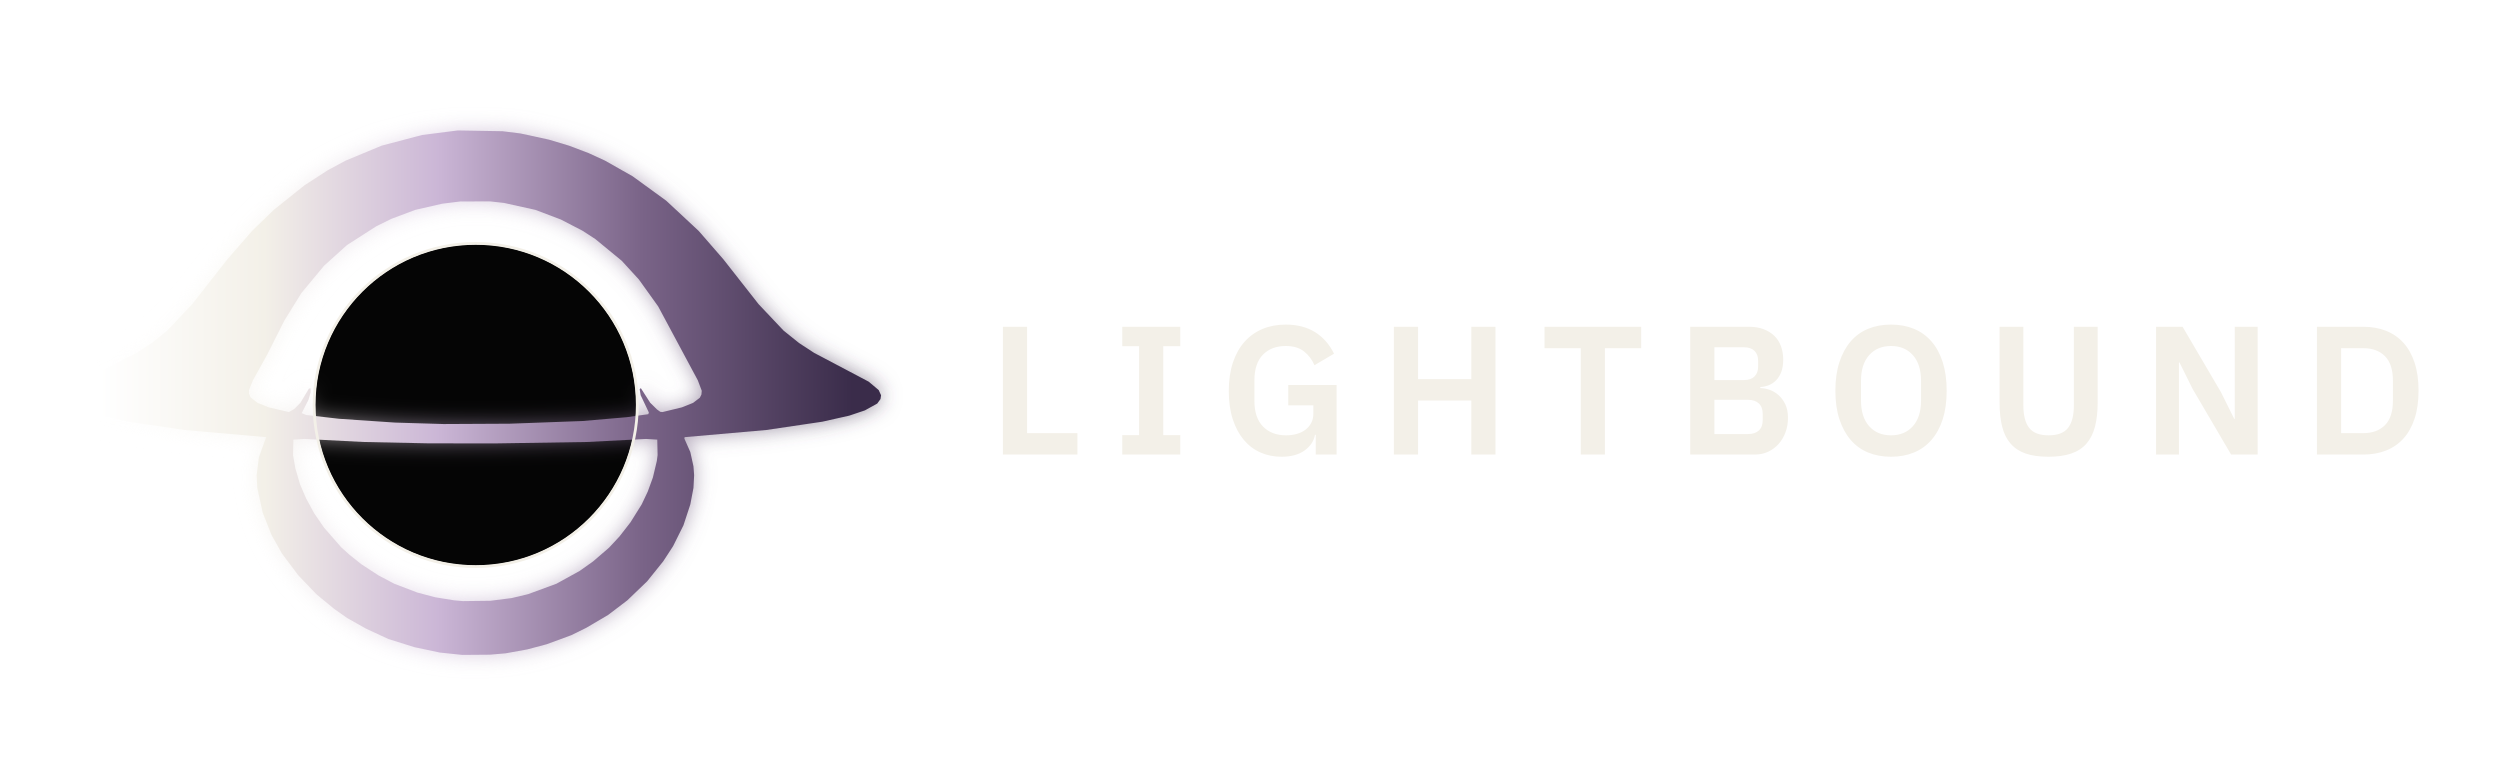
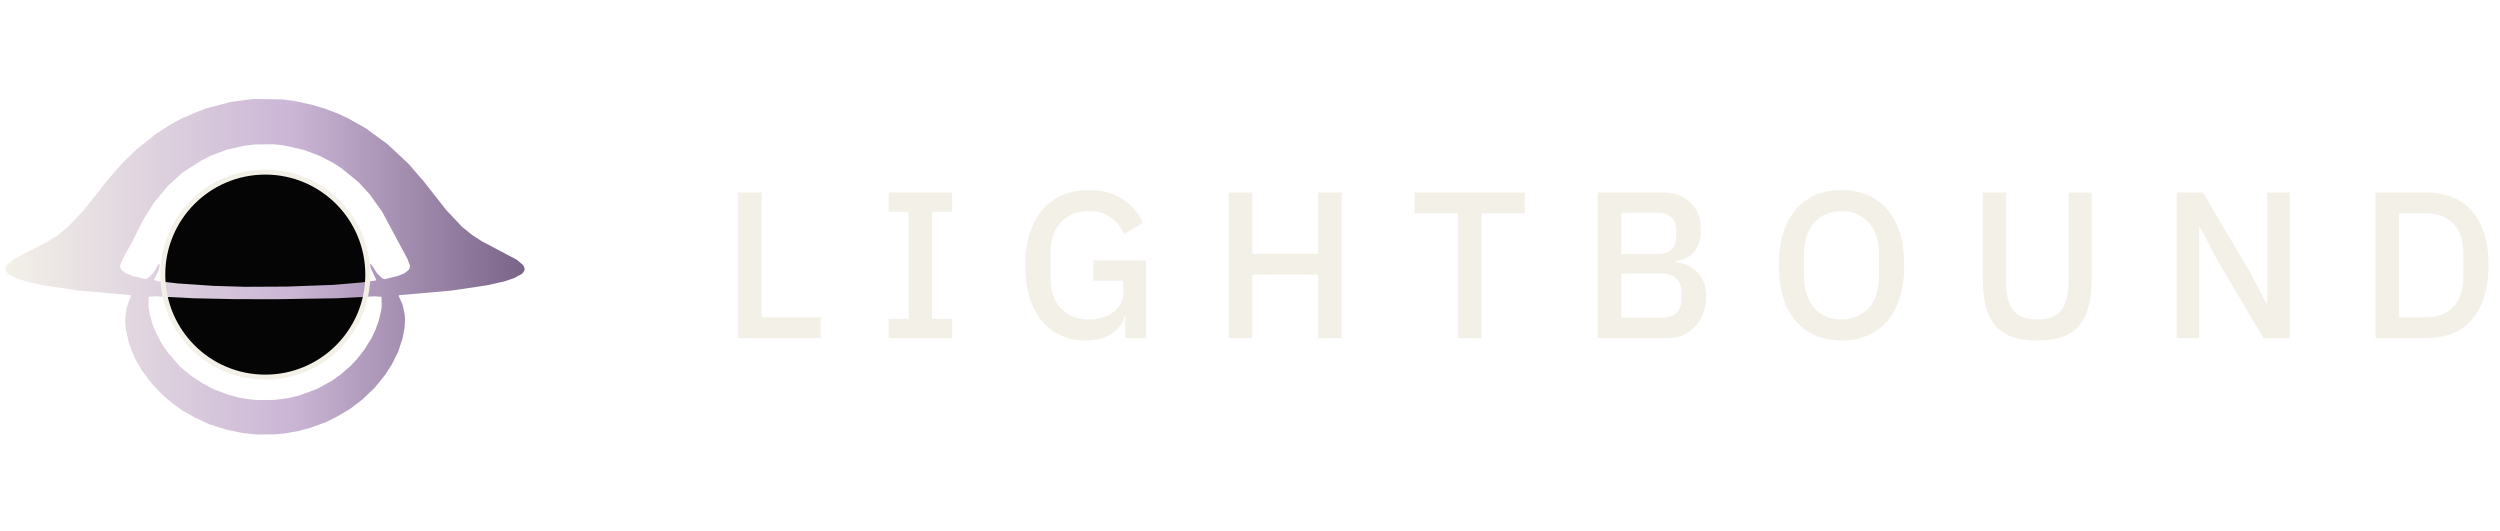
- <svg xmlns="http://www.w3.org/2000/svg" viewBox="0 0 1639 512" width="1639" height="512">
-   <g transform="translate(18.0,59.8) scale(0.7347)">
+ <svg xmlns="http://www.w3.org/2000/svg" viewBox="0 0 263.86 56" width="263.86" height="56" role="img" aria-label="Lightbound">
+   <svg x="0" y="0" width="56" height="56" viewBox="30 22 740 490">
    <defs>
-       <linearGradient id="lbcod" x1="64" x2="736" y1="0" y2="0" gradientUnits="userSpaceOnUse">
-         <stop offset="0" stop-color="#FFFFFF" />
-         <stop offset="0.22" stop-color="#F3F0E8" />
-         <stop offset="0.45" stop-color="#CBB6D6" />
-         <stop offset="0.72" stop-color="#7A6488" />
-         <stop offset="1" stop-color="#3A2C4A" />
+       <linearGradient id="lbg-colour-dark" x1="40" x2="760" gradientUnits="userSpaceOnUse">
+         <stop offset="0" stop-color="#f3f0e8" />
+         <stop offset="0.55" stop-color="#cbb6d6" />
+         <stop offset="1" stop-color="#7a6488" />
      </linearGradient>
-       <filter id="lbcob" x="-30%" y="-60%" width="160%" height="220%">
-         <feGaussianBlur stdDeviation="9" />
-       </filter>
    </defs>
-     <circle cx="400.0" cy="280.0" r="143.3" fill="#050505" />
-     <path d="M 412.7 502.8 L 388.0 503.0 L 368.0 500.9 L 345.3 496.1 L 322.0 488.8 L 302.0 479.5 L 285.3 470.1 L 273.8 462.0 L 258.0 449.0 L 241.7 432.0 L 227.2 412.7 L 217.8 396.0 L 209.9 376.0 L 205.1 354.0 L 204.5 342.7 L 206.5 326.7 L 213.0 308.7 L 140.0 302.3 L 90.0 294.9 L 66.0 289.5 L 52.0 284.8 L 41.3 279.0 L 39.2 276.7 L 37.7 272.7 L 39.3 267.1 L 46.7 260.5 L 55.3 255.2 L 97.3 233.5 L 110.9 224.7 L 124.7 213.6 L 147.0 190.0 L 178.4 150.0 L 200.4 124.7 L 220.0 105.7 L 247.3 83.9 L 268.0 70.5 L 284.0 61.9 L 316.0 48.6 L 352.0 39.1 L 384.0 35.0 L 424.0 35.7 L 440.0 37.7 L 465.3 43.2 L 483.3 48.6 L 500.7 55.2 L 515.3 61.9 L 540.0 75.9 L 570.0 97.7 L 599.0 124.7 L 621.0 150.0 L 652.4 190.0 L 674.7 213.6 L 688.5 224.7 L 702.0 233.5 L 750.7 259.2 L 759.6 266.7 L 761.7 271.3 L 761.2 274.7 L 758.3 278.7 L 747.3 284.8 L 733.3 289.5 L 709.3 294.9 L 659.3 302.3 L 586.4 308.7 L 586.2 310.0 L 591.5 322.0 L 594.3 334.7 L 594.9 342.7 L 594.3 354.0 L 591.5 368.7 L 585.4 387.3 L 576.1 406.0 L 567.3 419.5 L 553.0 437.3 L 535.3 454.3 L 518.2 467.3 L 498.7 478.8 L 485.3 485.4 L 463.3 493.5 L 446.0 498.1 L 426.7 501.6 L 412.7 502.8 Z M 430.3 296.7 L 495.3 294.3 L 534.7 290.9 L 554.0 288.2 L 554.5 286.7 L 547.2 271.3 L 546.3 266.0 L 547.3 264.9 L 555.7 278.0 L 561.8 284.0 L 564.7 286.1 L 566.7 286.3 L 584.0 282.1 L 594.0 278.1 L 600.0 273.5 L 601.4 270.7 L 601.7 267.3 L 598.2 258.0 L 562.8 192.0 L 545.6 168.0 L 530.3 151.3 L 506.7 131.9 L 495.3 124.5 L 476.0 114.5 L 453.3 105.9 L 425.3 99.7 L 412.7 98.3 L 386.0 98.4 L 370.0 100.4 L 346.0 105.9 L 324.7 113.9 L 311.3 120.5 L 285.1 137.3 L 264.7 155.7 L 244.5 180.0 L 229.2 204.7 L 214.1 234.7 L 201.2 258.0 L 197.7 266.7 L 197.7 270.0 L 199.2 273.3 L 205.3 278.1 L 215.3 282.1 L 233.3 286.3 L 238.0 283.6 L 243.6 278.0 L 251.2 265.3 L 252.7 265.2 L 252.7 268.7 L 250.8 275.3 L 244.7 287.3 L 248.7 288.9 L 278.0 292.3 L 328.0 295.7 L 371.3 297.0 L 430.3 296.7 Z M 413.0 454.7 L 432.0 452.3 L 446.7 448.8 L 472.0 439.5 L 492.7 428.1 L 504.7 419.6 L 519.0 407.3 L 528.3 397.3 L 538.1 384.7 L 548.1 368.7 L 553.5 357.3 L 558.1 344.7 L 561.6 330.0 L 562.3 324.7 L 562.0 310.9 L 552.0 310.3 L 499.3 313.0 L 416.0 314.3 L 357.3 314.2 L 300.0 313.0 L 247.3 310.3 L 237.3 310.9 L 237.0 324.7 L 239.1 336.7 L 243.2 350.7 L 248.6 363.3 L 255.9 376.7 L 264.7 389.5 L 280.0 407.0 L 287.3 413.6 L 297.8 422.0 L 313.3 432.1 L 327.3 439.5 L 348.0 447.4 L 364.0 451.6 L 380.7 454.3 L 388.7 455.0 L 413.0 454.7 Z" fill="url(#lbcod)" fill-rule="evenodd" opacity=".55" filter="url(#lbcob)" />
-     <path d="M 412.7 502.8 L 388.0 503.0 L 368.0 500.9 L 345.3 496.1 L 322.0 488.8 L 302.0 479.5 L 285.3 470.1 L 273.8 462.0 L 258.0 449.0 L 241.7 432.0 L 227.2 412.7 L 217.8 396.0 L 209.9 376.0 L 205.1 354.0 L 204.5 342.7 L 206.5 326.7 L 213.0 308.7 L 140.0 302.3 L 90.0 294.9 L 66.0 289.5 L 52.0 284.8 L 41.3 279.0 L 39.2 276.7 L 37.7 272.7 L 39.3 267.1 L 46.7 260.5 L 55.3 255.2 L 97.3 233.5 L 110.9 224.7 L 124.7 213.6 L 147.0 190.0 L 178.4 150.0 L 200.4 124.7 L 220.0 105.7 L 247.3 83.9 L 268.0 70.5 L 284.0 61.9 L 316.0 48.6 L 352.0 39.1 L 384.0 35.0 L 424.0 35.7 L 440.0 37.7 L 465.3 43.2 L 483.3 48.6 L 500.7 55.2 L 515.3 61.9 L 540.0 75.9 L 570.0 97.7 L 599.0 124.7 L 621.0 150.0 L 652.4 190.0 L 674.7 213.6 L 688.5 224.7 L 702.0 233.5 L 750.7 259.2 L 759.6 266.7 L 761.7 271.3 L 761.2 274.7 L 758.3 278.7 L 747.3 284.8 L 733.3 289.5 L 709.3 294.9 L 659.3 302.3 L 586.4 308.7 L 586.2 310.0 L 591.5 322.0 L 594.3 334.7 L 594.9 342.7 L 594.3 354.0 L 591.5 368.7 L 585.4 387.3 L 576.1 406.0 L 567.3 419.5 L 553.0 437.3 L 535.3 454.3 L 518.2 467.3 L 498.7 478.8 L 485.3 485.4 L 463.3 493.5 L 446.0 498.1 L 426.7 501.6 L 412.7 502.8 Z M 430.3 296.7 L 495.3 294.3 L 534.7 290.9 L 554.0 288.2 L 554.5 286.7 L 547.2 271.3 L 546.3 266.0 L 547.3 264.9 L 555.7 278.0 L 561.8 284.0 L 564.7 286.1 L 566.7 286.3 L 584.0 282.1 L 594.0 278.1 L 600.0 273.5 L 601.4 270.7 L 601.7 267.3 L 598.2 258.0 L 562.8 192.0 L 545.6 168.0 L 530.3 151.3 L 506.7 131.9 L 495.3 124.5 L 476.0 114.5 L 453.3 105.9 L 425.3 99.7 L 412.7 98.3 L 386.0 98.4 L 370.0 100.4 L 346.0 105.9 L 324.7 113.9 L 311.3 120.5 L 285.1 137.3 L 264.7 155.7 L 244.5 180.0 L 229.2 204.7 L 214.1 234.7 L 201.2 258.0 L 197.7 266.7 L 197.7 270.0 L 199.2 273.3 L 205.3 278.1 L 215.3 282.1 L 233.3 286.3 L 238.0 283.6 L 243.6 278.0 L 251.2 265.3 L 252.7 265.2 L 252.7 268.7 L 250.8 275.3 L 244.7 287.3 L 248.7 288.9 L 278.0 292.3 L 328.0 295.7 L 371.3 297.0 L 430.3 296.7 Z M 413.0 454.7 L 432.0 452.3 L 446.7 448.8 L 472.0 439.5 L 492.7 428.1 L 504.7 419.6 L 519.0 407.3 L 528.3 397.3 L 538.1 384.7 L 548.1 368.7 L 553.5 357.3 L 558.1 344.7 L 561.6 330.0 L 562.3 324.7 L 562.0 310.9 L 552.0 310.3 L 499.3 313.0 L 416.0 314.3 L 357.3 314.2 L 300.0 313.0 L 247.3 310.3 L 237.3 310.9 L 237.0 324.7 L 239.1 336.7 L 243.2 350.7 L 248.6 363.3 L 255.9 376.7 L 264.7 389.5 L 280.0 407.0 L 287.3 413.6 L 297.8 422.0 L 313.3 432.1 L 327.3 439.5 L 348.0 447.4 L 364.0 451.6 L 380.7 454.3 L 388.7 455.0 L 413.0 454.7 Z" fill="url(#lbcod)" fill-rule="evenodd" />
-     <circle cx="400.0" cy="280.0" r="144.2" fill="none" stroke="#F3F0E8" stroke-width="2.5" />
-   </g>
-   <path d="M657.513 298.0V214.24H673.353V283.96H706.353V298.0Z M735.753 298.0V285.28H746.793V226.96H735.753V214.24H773.793V226.96H762.633V285.28H773.793V298.0Z M862.593 285.04H862.113Q861.033 291.16 855.333 295.3Q849.633 299.44 840.153 299.44Q832.713 299.44 826.413 296.68Q820.113 293.92 815.493 288.46Q810.873 283.0 808.233 274.96Q805.593 266.92 805.593 256.36Q805.593 245.8 808.293 237.7Q810.993 229.6 815.913 224.08Q820.833 218.56 827.673 215.68Q834.513 212.8 842.913 212.8Q854.193 212.8 862.113 217.72Q870.033 222.64 874.593 231.88L861.753 239.44Q859.473 234.04 854.973 230.44Q850.473 226.84 842.913 226.84Q833.553 226.84 827.973 232.54Q822.393 238.24 822.393 249.4V262.84Q822.393 273.88 828.033 279.64Q833.673 285.4 843.153 285.4Q846.873 285.4 850.113 284.5Q853.353 283.6 855.753 281.8Q858.153 280.0 859.593 277.36Q861.033 274.72 861.033 271.12V265.72H844.593V252.4H876.273V298.0H862.593Z M964.593 262.6H929.673V298.0H913.833V214.24H929.673V248.56H964.593V214.24H980.433V298.0H964.593Z M1052.193 228.28V298.0H1036.353V228.28H1012.593V214.24H1075.953V228.28Z M1108.113 214.24H1146.873Q1152.033 214.24 1156.173 215.8Q1160.313 217.36 1163.193 220.12Q1166.073 222.88 1167.573 226.9Q1169.073 230.92 1169.073 235.72Q1169.073 240.52 1167.813 243.82Q1166.553 247.12 1164.453 249.28Q1162.353 251.44 1159.653 252.52Q1156.953 253.6 1154.073 253.72V254.44Q1156.833 254.44 1160.013 255.52Q1163.193 256.6 1165.893 258.94Q1168.593 261.28 1170.393 264.94Q1172.193 268.6 1172.193 274.0Q1172.193 279.04 1170.573 283.42Q1168.953 287.8 1166.073 291.04Q1163.193 294.28 1159.233 296.14Q1155.273 298.0 1150.593 298.0H1108.113ZM1123.953 284.56H1146.033Q1150.593 284.56 1153.113 282.22Q1155.633 279.88 1155.633 275.44V271.36Q1155.633 266.92 1153.113 264.52Q1150.593 262.12 1146.033 262.12H1123.953ZM1123.953 249.16H1143.513Q1147.833 249.16 1150.233 246.82Q1152.633 244.48 1152.633 240.28V236.56Q1152.633 232.36 1150.233 230.02Q1147.833 227.68 1143.513 227.68H1123.953Z M1239.753 299.44Q1231.473 299.44 1224.753 296.68Q1218.033 293.92 1213.293 288.4Q1208.553 282.88 1205.913 274.84Q1203.273 266.8 1203.273 256.12Q1203.273 245.56 1205.913 237.46Q1208.553 229.36 1213.293 223.84Q1218.033 218.32 1224.753 215.56Q1231.473 212.8 1239.753 212.8Q1248.033 212.8 1254.753 215.56Q1261.473 218.32 1266.273 223.84Q1271.073 229.36 1273.653 237.46Q1276.233 245.56 1276.233 256.12Q1276.233 266.8 1273.653 274.84Q1271.073 282.88 1266.273 288.4Q1261.473 293.92 1254.753 296.68Q1248.033 299.44 1239.753 299.44ZM1239.753 285.4Q1248.753 285.4 1254.093 279.4Q1259.433 273.4 1259.433 262.6V249.64Q1259.433 238.84 1254.093 232.84Q1248.753 226.84 1239.753 226.84Q1230.753 226.84 1225.413 232.84Q1220.073 238.84 1220.073 249.64V262.6Q1220.073 273.4 1225.413 279.4Q1230.753 285.4 1239.753 285.4Z M1326.513 214.24V265.72Q1326.513 275.56 1330.293 280.48Q1334.073 285.4 1343.073 285.4Q1352.073 285.4 1355.853 280.48Q1359.633 275.56 1359.633 265.72V214.24H1375.233V263.68Q1375.233 272.92 1373.493 279.64Q1371.753 286.36 1367.913 290.8Q1364.073 295.24 1357.893 297.34Q1351.713 299.44 1342.953 299.44Q1334.073 299.44 1328.013 297.34Q1321.953 295.24 1318.113 290.8Q1314.273 286.36 1312.593 279.64Q1310.913 272.92 1310.913 263.68V214.24Z M1437.513 255.04 1428.873 237.64H1428.513V298.0H1413.513V214.24H1430.913L1456.113 257.2L1464.753 274.6H1465.113V214.24H1480.113V298.0H1462.713Z M1518.993 214.24H1549.473Q1557.633 214.24 1564.293 216.88Q1570.953 219.52 1575.693 224.74Q1580.433 229.96 1583.013 237.82Q1585.593 245.68 1585.593 256.12Q1585.593 266.56 1583.013 274.42Q1580.433 282.28 1575.693 287.5Q1570.953 292.72 1564.293 295.36Q1557.633 298.0 1549.473 298.0H1518.993ZM1549.473 283.96Q1558.353 283.96 1563.573 278.74Q1568.793 273.52 1568.793 262.72V249.52Q1568.793 238.72 1563.573 233.5Q1558.353 228.28 1549.473 228.28H1534.833V283.96Z" fill="#F3F0E8" />
+     <circle cx="400" cy="280" r="143.3" fill="#050505" />
+     <path d="M 412.7 502.8 L 388.0 503.0 L 368.0 500.9 L 345.3 496.1 L 322.0 488.8 L 302.0 479.5 L 285.3 470.1 L 273.8 462.0 L 258.0 449.0 L 241.7 432.0 L 227.2 412.7 L 217.8 396.0 L 209.9 376.0 L 205.1 354.0 L 204.5 342.7 L 206.5 326.7 L 213.0 308.7 L 140.0 302.3 L 90.0 294.9 L 66.0 289.5 L 52.0 284.8 L 41.3 279.0 L 39.2 276.7 L 37.7 272.7 L 39.3 267.1 L 46.7 260.5 L 55.3 255.2 L 97.3 233.5 L 110.9 224.7 L 124.7 213.6 L 147.0 190.0 L 178.4 150.0 L 200.4 124.7 L 220.0 105.7 L 247.3 83.9 L 268.0 70.5 L 284.0 61.9 L 316.0 48.6 L 352.0 39.1 L 384.0 35.0 L 424.0 35.7 L 440.0 37.7 L 465.3 43.2 L 483.3 48.6 L 500.7 55.2 L 515.3 61.9 L 540.0 75.9 L 570.0 97.7 L 599.0 124.7 L 621.0 150.0 L 652.4 190.0 L 674.7 213.6 L 688.5 224.7 L 702.0 233.5 L 750.7 259.2 L 759.6 266.7 L 761.7 271.3 L 761.2 274.7 L 758.3 278.7 L 747.3 284.8 L 733.3 289.5 L 709.3 294.9 L 659.3 302.3 L 586.4 308.7 L 586.2 310.0 L 591.5 322.0 L 594.3 334.7 L 594.9 342.7 L 594.3 354.0 L 591.5 368.7 L 585.4 387.3 L 576.1 406.0 L 567.3 419.5 L 553.0 437.3 L 535.3 454.3 L 518.2 467.3 L 498.7 478.8 L 485.3 485.4 L 463.3 493.5 L 446.0 498.1 L 426.7 501.6 L 412.7 502.8 Z M 430.3 296.7 L 495.3 294.3 L 534.7 290.9 L 554.0 288.2 L 554.5 286.7 L 547.2 271.3 L 546.3 266.0 L 547.3 264.9 L 555.7 278.0 L 561.8 284.0 L 564.7 286.1 L 566.7 286.3 L 584.0 282.1 L 594.0 278.1 L 600.0 273.5 L 601.4 270.7 L 601.7 267.3 L 598.2 258.0 L 562.8 192.0 L 545.6 168.0 L 530.3 151.3 L 506.7 131.9 L 495.3 124.5 L 476.0 114.5 L 453.3 105.9 L 425.3 99.7 L 412.7 98.3 L 386.0 98.4 L 370.0 100.4 L 346.0 105.9 L 324.7 113.9 L 311.3 120.5 L 285.1 137.3 L 264.7 155.7 L 244.5 180.0 L 229.2 204.7 L 214.1 234.7 L 201.2 258.0 L 197.7 266.7 L 197.7 270.0 L 199.2 273.3 L 205.3 278.1 L 215.3 282.1 L 233.3 286.3 L 238.0 283.6 L 243.6 278.0 L 251.2 265.3 L 252.7 265.2 L 252.7 268.7 L 250.8 275.3 L 244.7 287.3 L 248.7 288.9 L 278.0 292.3 L 328.0 295.7 L 371.3 297.0 L 430.3 296.7 Z M 413.0 454.7 L 432.0 452.3 L 446.7 448.8 L 472.0 439.5 L 492.7 428.1 L 504.7 419.6 L 519.0 407.3 L 528.3 397.3 L 538.1 384.7 L 548.1 368.7 L 553.5 357.3 L 558.1 344.7 L 561.6 330.0 L 562.3 324.7 L 562.0 310.9 L 552.0 310.3 L 499.3 313.0 L 416.0 314.3 L 357.3 314.2 L 300.0 313.0 L 247.3 310.3 L 237.3 310.9 L 237.0 324.7 L 239.1 336.7 L 243.2 350.7 L 248.6 363.3 L 255.9 376.7 L 264.7 389.5 L 280.0 407.0 L 287.3 413.6 L 297.8 422.0 L 313.3 432.1 L 327.3 439.5 L 348.0 447.4 L 364.0 451.6 L 380.7 454.3 L 388.7 455.0 L 413.0 454.7 Z" fill="url(#lbg-colour-dark)" fill-rule="evenodd" />
+     <circle cx="400" cy="280" r="143" fill="none" stroke="#f3f0e8" stroke-width="7" />
+   </svg>
+   <path d="M77.89 35.68V20.32H80.38V33.48H86.63V35.68ZM93.8 35.68V33.65H95.89V22.35H93.8V20.32H100.49V22.35H98.37V33.65H100.49V35.68ZM118.77 33.35H118.68Q118.44 34.47 117.37 35.2Q116.3 35.94 114.54 35.94Q113.18 35.94 112.01 35.42Q110.85 34.91 110 33.91Q109.15 32.91 108.68 31.42Q108.21 29.94 108.21 28Q108.21 26.09 108.69 24.6Q109.18 23.12 110.06 22.1Q110.94 21.09 112.17 20.57Q113.4 20.06 114.92 20.06Q116.99 20.06 118.42 20.97Q119.85 21.88 120.64 23.51L118.61 24.7Q118.17 23.62 117.25 22.95Q116.33 22.28 114.92 22.28Q113.09 22.28 111.98 23.45Q110.87 24.61 110.87 26.75V29.25Q110.87 31.39 111.98 32.55Q113.09 33.72 114.92 33.72Q115.64 33.72 116.3 33.53Q116.96 33.35 117.46 32.98Q117.95 32.62 118.25 32.08Q118.55 31.54 118.55 30.82V29.63H115.38V27.49H120.95V35.68H118.77ZM139.12 28.99H132.17V35.68H129.68V20.32H132.17V26.79H139.12V20.32H141.6V35.68H139.12ZM156.37 22.52V35.68H153.88V22.52H149.3V20.32H160.94V22.52ZM168.64 20.32H175.44Q177.35 20.32 178.44 21.4Q179.53 22.48 179.53 24.28Q179.53 25.14 179.29 25.74Q179.05 26.35 178.67 26.73Q178.3 27.12 177.82 27.31Q177.33 27.49 176.87 27.54V27.67Q177.33 27.69 177.89 27.89Q178.45 28.09 178.94 28.52Q179.42 28.95 179.75 29.62Q180.08 30.29 180.08 31.26Q180.08 32.18 179.78 32.99Q179.49 33.81 178.96 34.4Q178.43 35 177.71 35.34Q176.98 35.68 176.12 35.68H168.64ZM171.13 33.54H175.4Q176.36 33.54 176.91 33.04Q177.46 32.53 177.46 31.59V30.84Q177.46 29.89 176.91 29.39Q176.36 28.88 175.4 28.88H171.13ZM171.13 26.81H174.98Q175.9 26.81 176.41 26.34Q176.91 25.87 176.91 24.99V24.28Q176.91 23.4 176.41 22.93Q175.9 22.46 174.98 22.46H171.13ZM194.36 35.94Q192.86 35.94 191.64 35.42Q190.42 34.91 189.55 33.91Q188.68 32.91 188.21 31.42Q187.74 29.94 187.74 28Q187.74 26.06 188.21 24.58Q188.68 23.09 189.55 22.09Q190.42 21.09 191.64 20.57Q192.86 20.06 194.36 20.06Q195.86 20.06 197.08 20.57Q198.3 21.09 199.17 22.09Q200.04 23.09 200.51 24.58Q200.98 26.06 200.98 28Q200.98 29.94 200.51 31.42Q200.04 32.91 199.17 33.91Q198.3 34.91 197.08 35.42Q195.86 35.94 194.36 35.94ZM194.36 33.72Q195.24 33.72 195.98 33.41Q196.71 33.1 197.23 32.52Q197.75 31.94 198.03 31.1Q198.32 30.27 198.32 29.21V26.79Q198.32 25.73 198.03 24.9Q197.75 24.06 197.23 23.48Q196.71 22.9 195.98 22.59Q195.24 22.28 194.36 22.28Q193.46 22.28 192.73 22.59Q192.01 22.9 191.49 23.48Q190.97 24.06 190.69 24.9Q190.4 25.73 190.4 26.79V29.21Q190.4 30.27 190.69 31.1Q190.97 31.94 191.49 32.52Q192.01 33.1 192.73 33.41Q193.46 33.72 194.36 33.72ZM211.72 20.32V29.78Q211.72 31.74 212.47 32.73Q213.21 33.72 215.02 33.72Q216.82 33.72 217.57 32.73Q218.32 31.74 218.32 29.78V20.32H220.76V29.39Q220.76 31.08 220.45 32.31Q220.14 33.54 219.46 34.35Q218.78 35.15 217.69 35.55Q216.6 35.94 215.02 35.94Q213.43 35.94 212.34 35.55Q211.26 35.15 210.57 34.35Q209.89 33.54 209.58 32.31Q209.28 31.08 209.28 29.39V20.32ZM233.87 27.19 232.18 23.93H232.11V35.68H229.74V20.32H232.51L237.52 28.81L239.22 32.07H239.28V20.32H241.66V35.68H238.89ZM250.72 20.32H256.16Q257.63 20.32 258.83 20.81Q260.03 21.29 260.88 22.25Q261.72 23.2 262.19 24.64Q262.65 26.09 262.65 28Q262.65 29.91 262.19 31.35Q261.72 32.8 260.88 33.75Q260.03 34.71 258.83 35.19Q257.63 35.68 256.16 35.68H250.72ZM256.16 33.48Q257.87 33.48 258.93 32.4Q259.99 31.32 259.99 29.23V26.77Q259.99 24.68 258.93 23.6Q257.87 22.52 256.16 22.52H253.21V33.48Z" fill="#f3f0e8" />
</svg>
